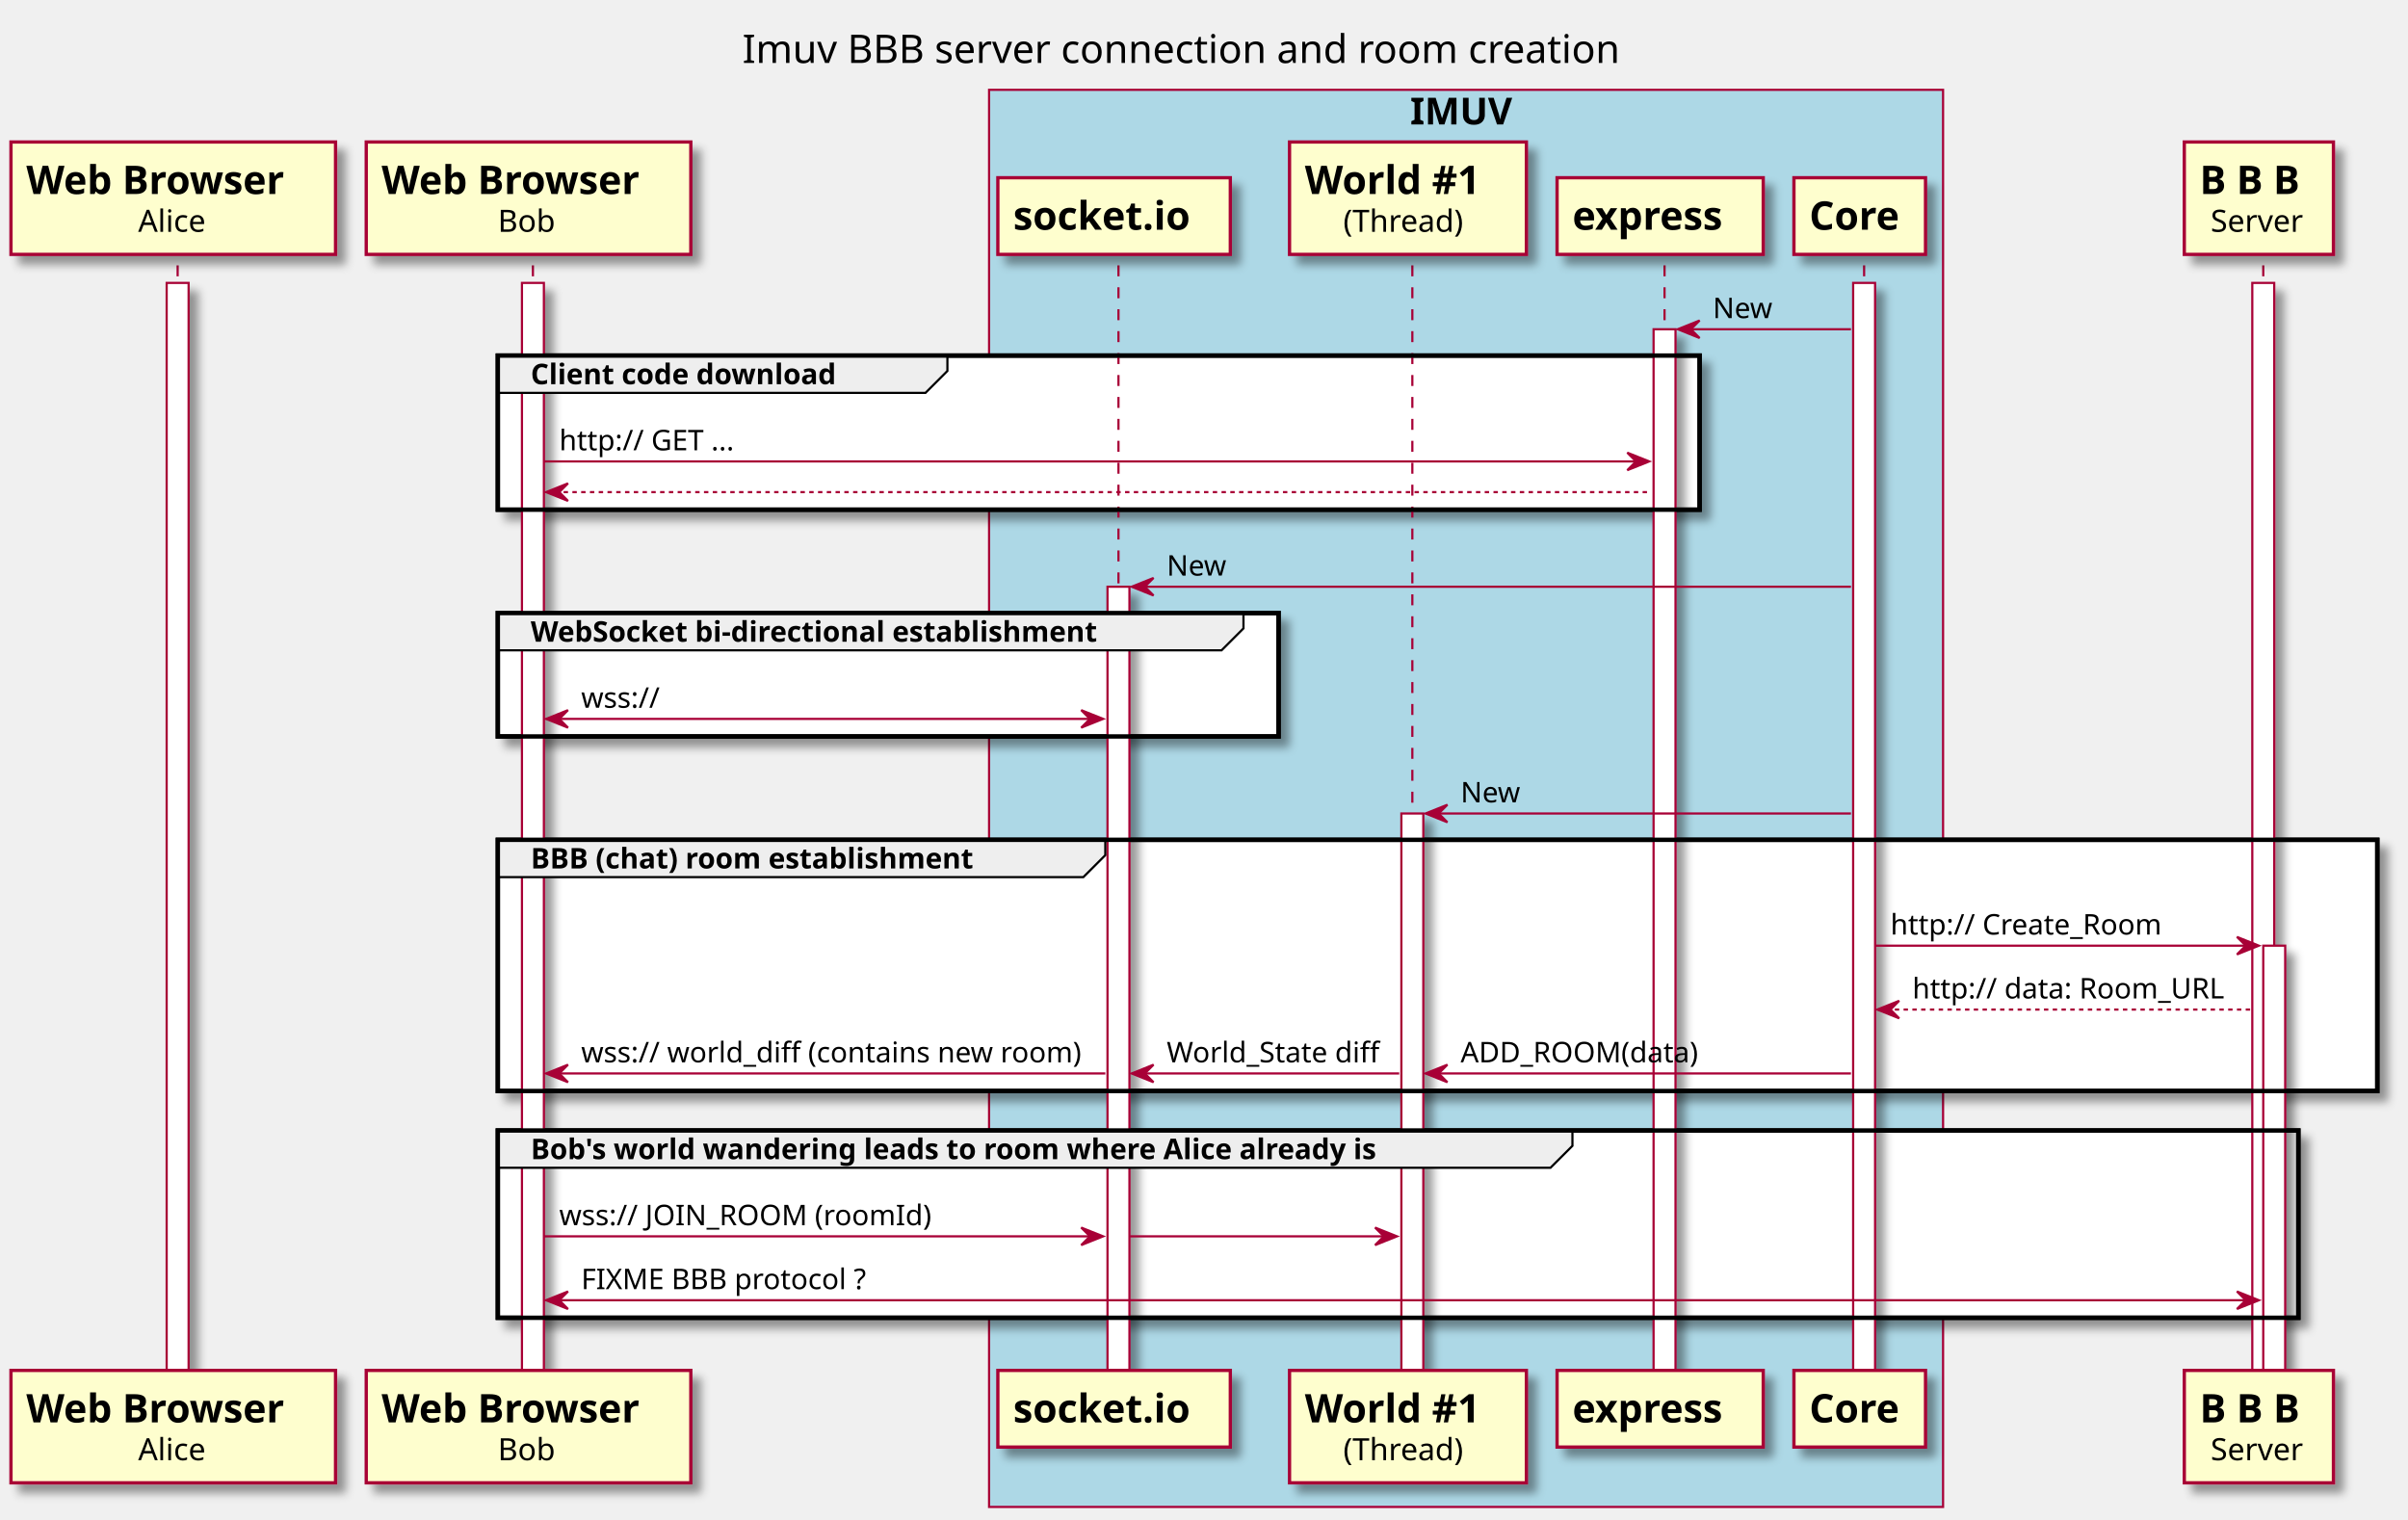
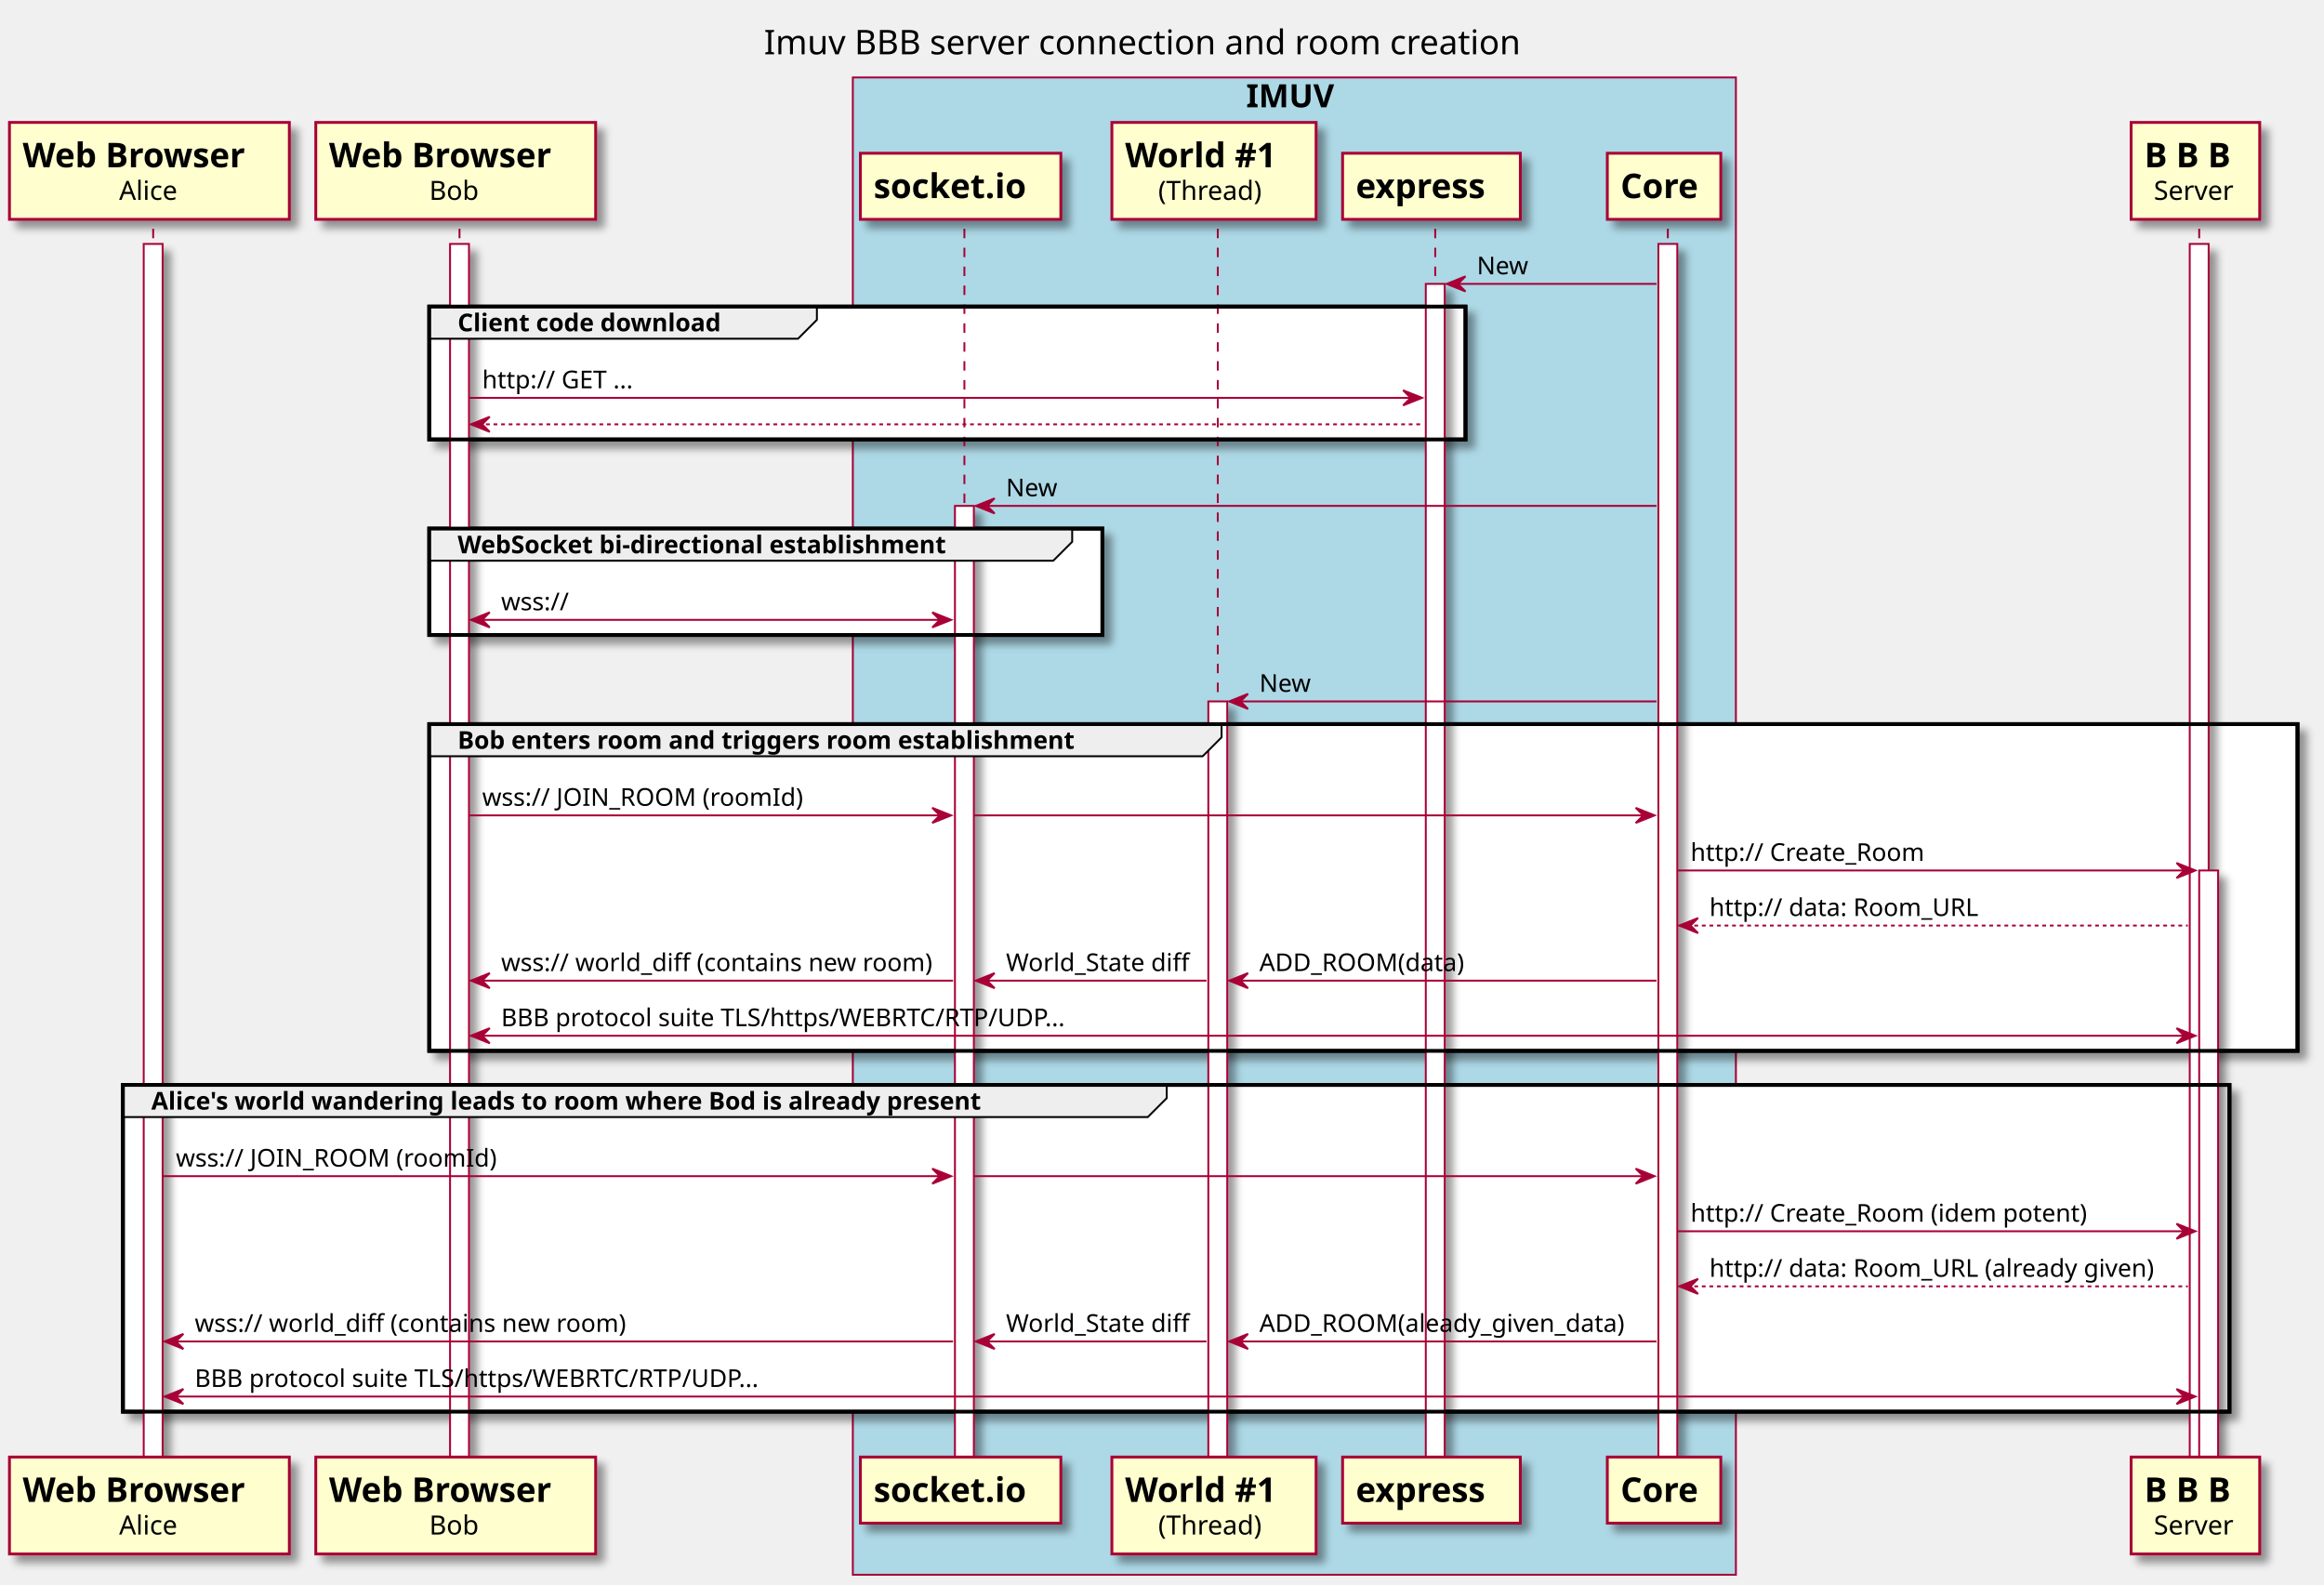
- <svg xmlns="http://www.w3.org/2000/svg" contentScriptType="application/ecmascript" contentStyleType="text/css" height="693px" preserveAspectRatio="none" style="width:1098px;height:693px;background:#FFFFFF;" version="1.1" viewBox="0 0 1098 693" width="1098px" zoomAndPan="magnify">
+ <svg xmlns="http://www.w3.org/2000/svg" contentScriptType="application/ecmascript" contentStyleType="text/css" height="838px" preserveAspectRatio="none" style="width:1229px;height:838px;background:#FFFFFF;" version="1.1" viewBox="0 0 1229 838" width="1229px" zoomAndPan="magnify">
  <defs>
-     <filter height="300%" id="f3okbw3t5oheu" width="300%" x="-1" y="-1">
+     <filter height="300%" id="f1p14ok4jqarit" width="300%" x="-1" y="-1">
      <feGaussianBlur result="blurOut" stdDeviation="2.0" />
      <feColorMatrix in="blurOut" result="blurOut2" type="matrix" values="0 0 0 0 0 0 0 0 0 0 0 0 0 0 0 0 0 0 .4 0" />
      <feOffset dx="4.0" dy="4.0" in="blurOut2" result="blurOut3" />
      <feBlend in="SourceGraphic" in2="blurOut3" mode="normal" />
    </filter>
  </defs>
  <g>
-     <rect fill="#ADD8E6" height="646.148" style="stroke:#A80036;stroke-width:1.0;" width="435" x="451" y="40.953" />
-     <text fill="#000000" font-family="sans-serif" font-size="17" font-weight="bold" lengthAdjust="spacing" textLength="51" x="643" y="56.733">IMUV</text>
-     <text fill="#000000" font-family="sans-serif" font-size="18" lengthAdjust="spacing" textLength="421" x="338.5" y="28.708">Imuv BBB server connection and room creation</text>
-     <rect fill="#FFFFFF" filter="url(#f3okbw3t5oheu)" height="70.266" style="stroke:#000000;stroke-width:2.0;" width="548" x="227" y="162.125" />
-     <rect fill="#FFFFFF" filter="url(#f3okbw3t5oheu)" height="56.266" style="stroke:#000000;stroke-width:2.0;" width="356" x="227" y="279.523" />
-     <rect fill="#FFFFFF" filter="url(#f3okbw3t5oheu)" height="114.531" style="stroke:#000000;stroke-width:2.0;" width="857" x="227" y="382.922" />
-     <rect fill="#FFFFFF" filter="url(#f3okbw3t5oheu)" height="85.398" style="stroke:#000000;stroke-width:2.0;" width="821" x="227" y="515.453" />
-     <line style="stroke:#A80036;stroke-width:1.0;stroke-dasharray:5.0,5.0;" x1="81" x2="81" y1="120.992" y2="624.852" />
-     <rect fill="#FFFFFF" filter="url(#f3okbw3t5oheu)" height="495.859" style="stroke:#A80036;stroke-width:1.0;" width="10" x="76" y="128.992" />
-     <line style="stroke:#A80036;stroke-width:1.0;stroke-dasharray:5.0,5.0;" x1="243" x2="243" y1="120.992" y2="624.852" />
-     <rect fill="#FFFFFF" filter="url(#f3okbw3t5oheu)" height="495.859" style="stroke:#A80036;stroke-width:1.0;" width="10" x="238" y="128.992" />
-     <line style="stroke:#A80036;stroke-width:1.0;stroke-dasharray:5.0,5.0;" x1="510" x2="510" y1="120.992" y2="624.852" />
-     <rect fill="#FFFFFF" filter="url(#f3okbw3t5oheu)" height="357.328" style="stroke:#A80036;stroke-width:1.0;" width="10" x="505" y="267.523" />
-     <line style="stroke:#A80036;stroke-width:1.0;stroke-dasharray:5.0,5.0;" x1="644" x2="644" y1="120.992" y2="624.852" />
-     <rect fill="#FFFFFF" filter="url(#f3okbw3t5oheu)" height="253.93" style="stroke:#A80036;stroke-width:1.0;" width="10" x="639" y="370.922" />
-     <line style="stroke:#A80036;stroke-width:1.0;stroke-dasharray:5.0,5.0;" x1="759" x2="759" y1="120.992" y2="624.852" />
-     <rect fill="#FFFFFF" filter="url(#f3okbw3t5oheu)" height="474.727" style="stroke:#A80036;stroke-width:1.0;" width="10" x="754" y="150.125" />
-     <line style="stroke:#A80036;stroke-width:1.0;stroke-dasharray:5.0,5.0;" x1="850" x2="850" y1="120.992" y2="624.852" />
-     <rect fill="#FFFFFF" filter="url(#f3okbw3t5oheu)" height="495.859" style="stroke:#A80036;stroke-width:1.0;" width="10" x="845" y="128.992" />
-     <line style="stroke:#A80036;stroke-width:1.0;stroke-dasharray:5.0,5.0;" x1="1032" x2="1032" y1="120.992" y2="624.852" />
-     <rect fill="#FFFFFF" filter="url(#f3okbw3t5oheu)" height="495.859" style="stroke:#A80036;stroke-width:1.0;" width="10" x="1027" y="128.992" />
-     <rect fill="#FFFFFF" filter="url(#f3okbw3t5oheu)" height="193.664" style="stroke:#A80036;stroke-width:1.0;" width="10" x="1032" y="431.188" />
-     <rect fill="#FEFECE" filter="url(#f3okbw3t5oheu)" height="51.25" style="stroke:#A80036;stroke-width:1.5;" width="148" x="5" y="64.742" />
+     <rect fill="#ADD8E6" height="791.812" style="stroke:#A80036;stroke-width:1.0;" width="467" x="451" y="40.953" />
+     <text fill="#000000" font-family="sans-serif" font-size="17" font-weight="bold" lengthAdjust="spacing" textLength="51" x="659" y="56.733">IMUV</text>
+     <text fill="#000000" font-family="sans-serif" font-size="18" lengthAdjust="spacing" textLength="421" x="404" y="28.708">Imuv BBB server connection and room creation</text>
+     <rect fill="#FFFFFF" filter="url(#f1p14ok4jqarit)" height="70.266" style="stroke:#000000;stroke-width:2.0;" width="548" x="227" y="162.125" />
+     <rect fill="#FFFFFF" filter="url(#f1p14ok4jqarit)" height="56.266" style="stroke:#000000;stroke-width:2.0;" width="356" x="227" y="279.523" />
+     <rect fill="#FFFFFF" filter="url(#f1p14ok4jqarit)" height="172.797" style="stroke:#000000;stroke-width:2.0;" width="988" x="227" y="382.922" />
+     <rect fill="#FFFFFF" filter="url(#f1p14ok4jqarit)" height="172.797" style="stroke:#000000;stroke-width:2.0;" width="1114" x="65" y="573.719" />
+     <line style="stroke:#A80036;stroke-width:1.0;stroke-dasharray:5.0,5.0;" x1="81" x2="81" y1="120.992" y2="770.516" />
+     <rect fill="#FFFFFF" filter="url(#f1p14ok4jqarit)" height="641.523" style="stroke:#A80036;stroke-width:1.0;" width="10" x="76" y="128.992" />
+     <line style="stroke:#A80036;stroke-width:1.0;stroke-dasharray:5.0,5.0;" x1="243" x2="243" y1="120.992" y2="770.516" />
+     <rect fill="#FFFFFF" filter="url(#f1p14ok4jqarit)" height="641.523" style="stroke:#A80036;stroke-width:1.0;" width="10" x="238" y="128.992" />
+     <line style="stroke:#A80036;stroke-width:1.0;stroke-dasharray:5.0,5.0;" x1="510" x2="510" y1="120.992" y2="770.516" />
+     <rect fill="#FFFFFF" filter="url(#f1p14ok4jqarit)" height="502.992" style="stroke:#A80036;stroke-width:1.0;" width="10" x="505" y="267.523" />
+     <line style="stroke:#A80036;stroke-width:1.0;stroke-dasharray:5.0,5.0;" x1="644" x2="644" y1="120.992" y2="770.516" />
+     <rect fill="#FFFFFF" filter="url(#f1p14ok4jqarit)" height="399.594" style="stroke:#A80036;stroke-width:1.0;" width="10" x="639" y="370.922" />
+     <line style="stroke:#A80036;stroke-width:1.0;stroke-dasharray:5.0,5.0;" x1="759" x2="759" y1="120.992" y2="770.516" />
+     <rect fill="#FFFFFF" filter="url(#f1p14ok4jqarit)" height="620.391" style="stroke:#A80036;stroke-width:1.0;" width="10" x="754" y="150.125" />
+     <line style="stroke:#A80036;stroke-width:1.0;stroke-dasharray:5.0,5.0;" x1="882" x2="882" y1="120.992" y2="770.516" />
+     <rect fill="#FFFFFF" filter="url(#f1p14ok4jqarit)" height="641.523" style="stroke:#A80036;stroke-width:1.0;" width="10" x="877" y="128.992" />
+     <line style="stroke:#A80036;stroke-width:1.0;stroke-dasharray:5.0,5.0;" x1="1163" x2="1163" y1="120.992" y2="770.516" />
+     <rect fill="#FFFFFF" filter="url(#f1p14ok4jqarit)" height="641.523" style="stroke:#A80036;stroke-width:1.0;" width="10" x="1158" y="128.992" />
+     <rect fill="#FFFFFF" filter="url(#f1p14ok4jqarit)" height="310.195" style="stroke:#A80036;stroke-width:1.0;" width="10" x="1163" y="460.32" />
+     <rect fill="#FEFECE" filter="url(#f1p14ok4jqarit)" height="51.25" style="stroke:#A80036;stroke-width:1.5;" width="148" x="5" y="64.742" />
    <text fill="#000000" font-family="sans-serif" font-size="18" font-weight="bold" lengthAdjust="spacing" textLength="134" x="12" y="88.45">Web Browser</text>
    <text fill="#000000" font-family="sans-serif" font-size="14" lengthAdjust="spacing" textLength="32" x="63" y="105.69">Alice</text>
-     <rect fill="#FEFECE" filter="url(#f3okbw3t5oheu)" height="51.25" style="stroke:#A80036;stroke-width:1.5;" width="148" x="167" y="64.742" />
+     <rect fill="#FEFECE" filter="url(#f1p14ok4jqarit)" height="51.25" style="stroke:#A80036;stroke-width:1.5;" width="148" x="167" y="64.742" />
    <text fill="#000000" font-family="sans-serif" font-size="18" font-weight="bold" lengthAdjust="spacing" textLength="134" x="174" y="88.45">Web Browser</text>
    <text fill="#000000" font-family="sans-serif" font-size="14" lengthAdjust="spacing" textLength="28" x="227" y="105.69">Bob</text>
-     <rect fill="#FEFECE" filter="url(#f3okbw3t5oheu)" height="34.953" style="stroke:#A80036;stroke-width:1.5;" width="106" x="455" y="81.039" />
+     <rect fill="#FEFECE" filter="url(#f1p14ok4jqarit)" height="34.953" style="stroke:#A80036;stroke-width:1.5;" width="106" x="455" y="81.039" />
    <text fill="#000000" font-family="sans-serif" font-size="18" font-weight="bold" lengthAdjust="spacing" textLength="92" x="462" y="104.747">socket.io</text>
-     <rect fill="#FEFECE" filter="url(#f3okbw3t5oheu)" height="51.25" style="stroke:#A80036;stroke-width:1.5;" width="108" x="588" y="64.742" />
+     <rect fill="#FEFECE" filter="url(#f1p14ok4jqarit)" height="51.25" style="stroke:#A80036;stroke-width:1.5;" width="108" x="588" y="64.742" />
    <text fill="#000000" font-family="sans-serif" font-size="18" font-weight="bold" lengthAdjust="spacing" textLength="94" x="595" y="88.45">World #1</text>
    <text fill="#000000" font-family="sans-serif" font-size="14" lengthAdjust="spacing" textLength="59" x="612.5" y="105.69">(Thread)</text>
-     <rect fill="#FEFECE" filter="url(#f3okbw3t5oheu)" height="34.953" style="stroke:#A80036;stroke-width:1.5;" width="94" x="710" y="81.039" />
+     <rect fill="#FEFECE" filter="url(#f1p14ok4jqarit)" height="34.953" style="stroke:#A80036;stroke-width:1.5;" width="94" x="710" y="81.039" />
    <text fill="#000000" font-family="sans-serif" font-size="18" font-weight="bold" lengthAdjust="spacing" textLength="80" x="717" y="104.747">express</text>
-     <rect fill="#FEFECE" filter="url(#f3okbw3t5oheu)" height="34.953" style="stroke:#A80036;stroke-width:1.5;" width="60" x="818" y="81.039" />
-     <text fill="#000000" font-family="sans-serif" font-size="18" font-weight="bold" lengthAdjust="spacing" textLength="46" x="825" y="104.747">Core</text>
-     <rect fill="#FEFECE" filter="url(#f3okbw3t5oheu)" height="51.25" style="stroke:#A80036;stroke-width:1.5;" width="68" x="996" y="64.742" />
-     <text fill="#000000" font-family="sans-serif" font-size="18" font-weight="bold" lengthAdjust="spacing" textLength="54" x="1003" y="88.45">B B B</text>
-     <text fill="#000000" font-family="sans-serif" font-size="14" lengthAdjust="spacing" textLength="44" x="1008" y="105.69">Server</text>
-     <rect fill="#FEFECE" filter="url(#f3okbw3t5oheu)" height="51.25" style="stroke:#A80036;stroke-width:1.5;" width="148" x="5" y="624.852" />
-     <text fill="#000000" font-family="sans-serif" font-size="18" font-weight="bold" lengthAdjust="spacing" textLength="134" x="12" y="648.56">Web Browser</text>
-     <text fill="#000000" font-family="sans-serif" font-size="14" lengthAdjust="spacing" textLength="32" x="63" y="665.8">Alice</text>
-     <rect fill="#FEFECE" filter="url(#f3okbw3t5oheu)" height="51.25" style="stroke:#A80036;stroke-width:1.5;" width="148" x="167" y="624.852" />
-     <text fill="#000000" font-family="sans-serif" font-size="18" font-weight="bold" lengthAdjust="spacing" textLength="134" x="174" y="648.56">Web Browser</text>
-     <text fill="#000000" font-family="sans-serif" font-size="14" lengthAdjust="spacing" textLength="28" x="227" y="665.8">Bob</text>
-     <rect fill="#FEFECE" filter="url(#f3okbw3t5oheu)" height="34.953" style="stroke:#A80036;stroke-width:1.5;" width="106" x="455" y="624.852" />
-     <text fill="#000000" font-family="sans-serif" font-size="18" font-weight="bold" lengthAdjust="spacing" textLength="92" x="462" y="648.56">socket.io</text>
-     <rect fill="#FEFECE" filter="url(#f3okbw3t5oheu)" height="51.25" style="stroke:#A80036;stroke-width:1.5;" width="108" x="588" y="624.852" />
-     <text fill="#000000" font-family="sans-serif" font-size="18" font-weight="bold" lengthAdjust="spacing" textLength="94" x="595" y="648.56">World #1</text>
-     <text fill="#000000" font-family="sans-serif" font-size="14" lengthAdjust="spacing" textLength="59" x="612.5" y="665.8">(Thread)</text>
-     <rect fill="#FEFECE" filter="url(#f3okbw3t5oheu)" height="34.953" style="stroke:#A80036;stroke-width:1.5;" width="94" x="710" y="624.852" />
-     <text fill="#000000" font-family="sans-serif" font-size="18" font-weight="bold" lengthAdjust="spacing" textLength="80" x="717" y="648.56">express</text>
-     <rect fill="#FEFECE" filter="url(#f3okbw3t5oheu)" height="34.953" style="stroke:#A80036;stroke-width:1.5;" width="60" x="818" y="624.852" />
-     <text fill="#000000" font-family="sans-serif" font-size="18" font-weight="bold" lengthAdjust="spacing" textLength="46" x="825" y="648.56">Core</text>
-     <rect fill="#FEFECE" filter="url(#f3okbw3t5oheu)" height="51.25" style="stroke:#A80036;stroke-width:1.5;" width="68" x="996" y="624.852" />
-     <text fill="#000000" font-family="sans-serif" font-size="18" font-weight="bold" lengthAdjust="spacing" textLength="54" x="1003" y="648.56">B B B</text>
-     <text fill="#000000" font-family="sans-serif" font-size="14" lengthAdjust="spacing" textLength="44" x="1008" y="665.8">Server</text>
+     <rect fill="#FEFECE" filter="url(#f1p14ok4jqarit)" height="34.953" style="stroke:#A80036;stroke-width:1.5;" width="60" x="850" y="81.039" />
+     <text fill="#000000" font-family="sans-serif" font-size="18" font-weight="bold" lengthAdjust="spacing" textLength="46" x="857" y="104.747">Core</text>
+     <rect fill="#FEFECE" filter="url(#f1p14ok4jqarit)" height="51.25" style="stroke:#A80036;stroke-width:1.5;" width="68" x="1127" y="64.742" />
+     <text fill="#000000" font-family="sans-serif" font-size="18" font-weight="bold" lengthAdjust="spacing" textLength="54" x="1134" y="88.45">B B B</text>
+     <text fill="#000000" font-family="sans-serif" font-size="14" lengthAdjust="spacing" textLength="44" x="1139" y="105.69">Server</text>
+     <rect fill="#FEFECE" filter="url(#f1p14ok4jqarit)" height="51.25" style="stroke:#A80036;stroke-width:1.5;" width="148" x="5" y="770.516" />
+     <text fill="#000000" font-family="sans-serif" font-size="18" font-weight="bold" lengthAdjust="spacing" textLength="134" x="12" y="794.224">Web Browser</text>
+     <text fill="#000000" font-family="sans-serif" font-size="14" lengthAdjust="spacing" textLength="32" x="63" y="811.464">Alice</text>
+     <rect fill="#FEFECE" filter="url(#f1p14ok4jqarit)" height="51.25" style="stroke:#A80036;stroke-width:1.5;" width="148" x="167" y="770.516" />
+     <text fill="#000000" font-family="sans-serif" font-size="18" font-weight="bold" lengthAdjust="spacing" textLength="134" x="174" y="794.224">Web Browser</text>
+     <text fill="#000000" font-family="sans-serif" font-size="14" lengthAdjust="spacing" textLength="28" x="227" y="811.464">Bob</text>
+     <rect fill="#FEFECE" filter="url(#f1p14ok4jqarit)" height="34.953" style="stroke:#A80036;stroke-width:1.5;" width="106" x="455" y="770.516" />
+     <text fill="#000000" font-family="sans-serif" font-size="18" font-weight="bold" lengthAdjust="spacing" textLength="92" x="462" y="794.224">socket.io</text>
+     <rect fill="#FEFECE" filter="url(#f1p14ok4jqarit)" height="51.25" style="stroke:#A80036;stroke-width:1.5;" width="108" x="588" y="770.516" />
+     <text fill="#000000" font-family="sans-serif" font-size="18" font-weight="bold" lengthAdjust="spacing" textLength="94" x="595" y="794.224">World #1</text>
+     <text fill="#000000" font-family="sans-serif" font-size="14" lengthAdjust="spacing" textLength="59" x="612.5" y="811.464">(Thread)</text>
+     <rect fill="#FEFECE" filter="url(#f1p14ok4jqarit)" height="34.953" style="stroke:#A80036;stroke-width:1.5;" width="94" x="710" y="770.516" />
+     <text fill="#000000" font-family="sans-serif" font-size="18" font-weight="bold" lengthAdjust="spacing" textLength="80" x="717" y="794.224">express</text>
+     <rect fill="#FEFECE" filter="url(#f1p14ok4jqarit)" height="34.953" style="stroke:#A80036;stroke-width:1.5;" width="60" x="850" y="770.516" />
+     <text fill="#000000" font-family="sans-serif" font-size="18" font-weight="bold" lengthAdjust="spacing" textLength="46" x="857" y="794.224">Core</text>
+     <rect fill="#FEFECE" filter="url(#f1p14ok4jqarit)" height="51.25" style="stroke:#A80036;stroke-width:1.5;" width="68" x="1127" y="770.516" />
+     <text fill="#000000" font-family="sans-serif" font-size="18" font-weight="bold" lengthAdjust="spacing" textLength="54" x="1134" y="794.224">B B B</text>
+     <text fill="#000000" font-family="sans-serif" font-size="14" lengthAdjust="spacing" textLength="44" x="1139" y="811.464">Server</text>
    <polygon fill="#A80036" points="775,146.125,765,150.125,775,154.125,771,150.125" style="stroke:#A80036;stroke-width:1.0;" />
-     <line style="stroke:#A80036;stroke-width:1.0;" x1="769" x2="844" y1="150.125" y2="150.125" />
+     <line style="stroke:#A80036;stroke-width:1.0;" x1="769" x2="876" y1="150.125" y2="150.125" />
    <text fill="#000000" font-family="sans-serif" font-size="13" lengthAdjust="spacing" textLength="27" x="781" y="145.059">New</text>
    <path d="M227,162.125 L432,162.125 L432,169.125 L422,179.125 L227,179.125 L227,162.125 " fill="#EEEEEE" style="stroke:#000000;stroke-width:1.0;" />
    <rect fill="none" height="70.266" style="stroke:#000000;stroke-width:2.0;" width="548" x="227" y="162.125" />
    <text fill="#000000" font-family="sans-serif" font-size="13" font-weight="bold" lengthAdjust="spacing" textLength="160" x="242" y="175.192">Client code download</text>
    <polygon fill="#A80036" points="742,206.391,752,210.391,742,214.391,746,210.391" style="stroke:#A80036;stroke-width:1.0;" />
    <line style="stroke:#A80036;stroke-width:1.0;" x1="248" x2="748" y1="210.391" y2="210.391" />
    <text fill="#000000" font-family="sans-serif" font-size="13" lengthAdjust="spacing" textLength="83" x="255" y="205.325">http:// GET ...</text>
    <polygon fill="#A80036" points="259,220.391,249,224.391,259,228.391,255,224.391" style="stroke:#A80036;stroke-width:1.0;" />
    <line style="stroke:#A80036;stroke-width:1.0;stroke-dasharray:2.0,2.0;" x1="253" x2="753" y1="224.391" y2="224.391" />
    <polygon fill="#A80036" points="526,263.523,516,267.523,526,271.523,522,267.523" style="stroke:#A80036;stroke-width:1.0;" />
-     <line style="stroke:#A80036;stroke-width:1.0;" x1="520" x2="844" y1="267.523" y2="267.523" />
+     <line style="stroke:#A80036;stroke-width:1.0;" x1="520" x2="876" y1="267.523" y2="267.523" />
    <text fill="#000000" font-family="sans-serif" font-size="13" lengthAdjust="spacing" textLength="27" x="532" y="262.457">New</text>
    <path d="M227,279.523 L567,279.523 L567,286.523 L557,296.523 L227,296.523 L227,279.523 " fill="#EEEEEE" style="stroke:#000000;stroke-width:1.0;" />
    <rect fill="none" height="56.266" style="stroke:#000000;stroke-width:2.0;" width="356" x="227" y="279.523" />
    <text fill="#000000" font-family="sans-serif" font-size="13" font-weight="bold" lengthAdjust="spacing" textLength="295" x="242" y="292.59">WebSocket bi-directional establishment</text>
    <polygon fill="#A80036" points="259,323.789,249,327.789,259,331.789,255,327.789" style="stroke:#A80036;stroke-width:1.0;" />
    <polygon fill="#A80036" points="493,323.789,503,327.789,493,331.789,497,327.789" style="stroke:#A80036;stroke-width:1.0;" />
    <line style="stroke:#A80036;stroke-width:1.0;" x1="253" x2="499" y1="327.789" y2="327.789" />
    <text fill="#000000" font-family="sans-serif" font-size="13" lengthAdjust="spacing" textLength="35" x="265" y="322.723">wss://</text>
    <polygon fill="#A80036" points="660,366.922,650,370.922,660,374.922,656,370.922" style="stroke:#A80036;stroke-width:1.0;" />
-     <line style="stroke:#A80036;stroke-width:1.0;" x1="654" x2="844" y1="370.922" y2="370.922" />
+     <line style="stroke:#A80036;stroke-width:1.0;" x1="654" x2="876" y1="370.922" y2="370.922" />
    <text fill="#000000" font-family="sans-serif" font-size="13" lengthAdjust="spacing" textLength="27" x="666" y="365.856">New</text>
-     <path d="M227,382.922 L504,382.922 L504,389.922 L494,399.922 L227,399.922 L227,382.922 " fill="#EEEEEE" style="stroke:#000000;stroke-width:1.0;" />
-     <rect fill="none" height="114.531" style="stroke:#000000;stroke-width:2.0;" width="857" x="227" y="382.922" />
-     <text fill="#000000" font-family="sans-serif" font-size="13" font-weight="bold" lengthAdjust="spacing" textLength="232" x="242" y="395.989">BBB (chat) room establishment</text>
-     <polygon fill="#A80036" points="1020,427.188,1030,431.188,1020,435.188,1024,431.188" style="stroke:#A80036;stroke-width:1.0;" />
-     <line style="stroke:#A80036;stroke-width:1.0;" x1="855" x2="1026" y1="431.188" y2="431.188" />
-     <text fill="#000000" font-family="sans-serif" font-size="13" lengthAdjust="spacing" textLength="129" x="862" y="426.122">http:// Create_Room</text>
-     <polygon fill="#A80036" points="866,456.32,856,460.32,866,464.32,862,460.32" style="stroke:#A80036;stroke-width:1.0;" />
-     <line style="stroke:#A80036;stroke-width:1.0;stroke-dasharray:2.0,2.0;" x1="860" x2="1026" y1="460.32" y2="460.32" />
-     <text fill="#000000" font-family="sans-serif" font-size="13" lengthAdjust="spacing" textLength="148" x="872" y="455.254">http:// data: Room_URL</text>
-     <polygon fill="#A80036" points="660,485.453,650,489.453,660,493.453,656,489.453" style="stroke:#A80036;stroke-width:1.0;" />
-     <line style="stroke:#A80036;stroke-width:1.0;" x1="654" x2="844" y1="489.453" y2="489.453" />
-     <text fill="#000000" font-family="sans-serif" font-size="13" lengthAdjust="spacing" textLength="114" x="666" y="484.387">ADD_ROOM(data)</text>
-     <polygon fill="#A80036" points="526,485.453,516,489.453,526,493.453,522,489.453" style="stroke:#A80036;stroke-width:1.0;" />
-     <line style="stroke:#A80036;stroke-width:1.0;" x1="520" x2="638" y1="489.453" y2="489.453" />
-     <text fill="#000000" font-family="sans-serif" font-size="13" lengthAdjust="spacing" textLength="100" x="532" y="484.387">World_State diff</text>
-     <polygon fill="#A80036" points="259,485.453,249,489.453,259,493.453,255,489.453" style="stroke:#A80036;stroke-width:1.0;" />
-     <line style="stroke:#A80036;stroke-width:1.0;" x1="253" x2="504" y1="489.453" y2="489.453" />
-     <text fill="#000000" font-family="sans-serif" font-size="13" lengthAdjust="spacing" textLength="233" x="265" y="484.387">wss:// world_diff (contains new room)</text>
-     <path d="M227,515.453 L717,515.453 L717,522.453 L707,532.453 L227,532.453 L227,515.453 " fill="#EEEEEE" style="stroke:#000000;stroke-width:1.0;" />
-     <rect fill="none" height="85.398" style="stroke:#000000;stroke-width:2.0;" width="821" x="227" y="515.453" />
-     <text fill="#000000" font-family="sans-serif" font-size="13" font-weight="bold" lengthAdjust="spacing" textLength="445" x="242" y="528.52">Bob's world wandering leads to room where Alice already is</text>
-     <polygon fill="#A80036" points="493,559.719,503,563.719,493,567.719,497,563.719" style="stroke:#A80036;stroke-width:1.0;" />
-     <line style="stroke:#A80036;stroke-width:1.0;" x1="248" x2="499" y1="563.719" y2="563.719" />
-     <text fill="#000000" font-family="sans-serif" font-size="13" lengthAdjust="spacing" textLength="170" x="255" y="558.653">wss:// JOIN_ROOM (roomId)</text>
-     <polygon fill="#A80036" points="627,559.719,637,563.719,627,567.719,631,563.719" style="stroke:#A80036;stroke-width:1.0;" />
-     <line style="stroke:#A80036;stroke-width:1.0;" x1="515" x2="633" y1="563.719" y2="563.719" />
-     <polygon fill="#A80036" points="259,588.852,249,592.852,259,596.852,255,592.852" style="stroke:#A80036;stroke-width:1.0;" />
-     <polygon fill="#A80036" points="1020,588.852,1030,592.852,1020,596.852,1024,592.852" style="stroke:#A80036;stroke-width:1.0;" />
-     <line style="stroke:#A80036;stroke-width:1.0;" x1="253" x2="1026" y1="592.852" y2="592.852" />
-     <text fill="#000000" font-family="sans-serif" font-size="13" lengthAdjust="spacing" textLength="135" x="265" y="587.786">FIXME BBB protocol ?</text>
+     <path d="M227,382.922 L646,382.922 L646,389.922 L636,399.922 L227,399.922 L227,382.922 " fill="#EEEEEE" style="stroke:#000000;stroke-width:1.0;" />
+     <rect fill="none" height="172.797" style="stroke:#000000;stroke-width:2.0;" width="988" x="227" y="382.922" />
+     <text fill="#000000" font-family="sans-serif" font-size="13" font-weight="bold" lengthAdjust="spacing" textLength="374" x="242" y="395.989">Bob enters room and triggers room establishment</text>
+     <polygon fill="#A80036" points="493,427.188,503,431.188,493,435.188,497,431.188" style="stroke:#A80036;stroke-width:1.0;" />
+     <line style="stroke:#A80036;stroke-width:1.0;" x1="248" x2="499" y1="431.188" y2="431.188" />
+     <text fill="#000000" font-family="sans-serif" font-size="13" lengthAdjust="spacing" textLength="170" x="255" y="426.122">wss:// JOIN_ROOM (roomId)</text>
+     <polygon fill="#A80036" points="865,427.188,875,431.188,865,435.188,869,431.188" style="stroke:#A80036;stroke-width:1.0;" />
+     <line style="stroke:#A80036;stroke-width:1.0;" x1="515" x2="871" y1="431.188" y2="431.188" />
+     <polygon fill="#A80036" points="1151,456.32,1161,460.32,1151,464.32,1155,460.32" style="stroke:#A80036;stroke-width:1.0;" />
+     <line style="stroke:#A80036;stroke-width:1.0;" x1="887" x2="1157" y1="460.32" y2="460.32" />
+     <text fill="#000000" font-family="sans-serif" font-size="13" lengthAdjust="spacing" textLength="129" x="894" y="455.254">http:// Create_Room</text>
+     <polygon fill="#A80036" points="898,485.453,888,489.453,898,493.453,894,489.453" style="stroke:#A80036;stroke-width:1.0;" />
+     <line style="stroke:#A80036;stroke-width:1.0;stroke-dasharray:2.0,2.0;" x1="892" x2="1157" y1="489.453" y2="489.453" />
+     <text fill="#000000" font-family="sans-serif" font-size="13" lengthAdjust="spacing" textLength="148" x="904" y="484.387">http:// data: Room_URL</text>
+     <polygon fill="#A80036" points="660,514.586,650,518.586,660,522.586,656,518.586" style="stroke:#A80036;stroke-width:1.0;" />
+     <line style="stroke:#A80036;stroke-width:1.0;" x1="654" x2="876" y1="518.586" y2="518.586" />
+     <text fill="#000000" font-family="sans-serif" font-size="13" lengthAdjust="spacing" textLength="114" x="666" y="513.52">ADD_ROOM(data)</text>
+     <polygon fill="#A80036" points="526,514.586,516,518.586,526,522.586,522,518.586" style="stroke:#A80036;stroke-width:1.0;" />
+     <line style="stroke:#A80036;stroke-width:1.0;" x1="520" x2="638" y1="518.586" y2="518.586" />
+     <text fill="#000000" font-family="sans-serif" font-size="13" lengthAdjust="spacing" textLength="100" x="532" y="513.52">World_State diff</text>
+     <polygon fill="#A80036" points="259,514.586,249,518.586,259,522.586,255,518.586" style="stroke:#A80036;stroke-width:1.0;" />
+     <line style="stroke:#A80036;stroke-width:1.0;" x1="253" x2="504" y1="518.586" y2="518.586" />
+     <text fill="#000000" font-family="sans-serif" font-size="13" lengthAdjust="spacing" textLength="233" x="265" y="513.52">wss:// world_diff (contains new room)</text>
+     <polygon fill="#A80036" points="259,543.719,249,547.719,259,551.719,255,547.719" style="stroke:#A80036;stroke-width:1.0;" />
+     <polygon fill="#A80036" points="1151,543.719,1161,547.719,1151,551.719,1155,547.719" style="stroke:#A80036;stroke-width:1.0;" />
+     <line style="stroke:#A80036;stroke-width:1.0;" x1="253" x2="1157" y1="547.719" y2="547.719" />
+     <text fill="#000000" font-family="sans-serif" font-size="13" lengthAdjust="spacing" textLength="309" x="265" y="542.653">BBB protocol suite TLS/https/WEBRTC/RTP/UDP...</text>
+     <path d="M65,573.719 L617,573.719 L617,580.719 L607,590.719 L65,590.719 L65,573.719 " fill="#EEEEEE" style="stroke:#000000;stroke-width:1.0;" />
+     <rect fill="none" height="172.797" style="stroke:#000000;stroke-width:2.0;" width="1114" x="65" y="573.719" />
+     <text fill="#000000" font-family="sans-serif" font-size="13" font-weight="bold" lengthAdjust="spacing" textLength="507" x="80" y="586.786">Alice's world wandering leads to room where Bod is already present</text>
+     <polygon fill="#A80036" points="493,617.984,503,621.984,493,625.984,497,621.984" style="stroke:#A80036;stroke-width:1.0;" />
+     <line style="stroke:#A80036;stroke-width:1.0;" x1="86" x2="499" y1="621.984" y2="621.984" />
+     <text fill="#000000" font-family="sans-serif" font-size="13" lengthAdjust="spacing" textLength="170" x="93" y="616.918">wss:// JOIN_ROOM (roomId)</text>
+     <polygon fill="#A80036" points="865,617.984,875,621.984,865,625.984,869,621.984" style="stroke:#A80036;stroke-width:1.0;" />
+     <line style="stroke:#A80036;stroke-width:1.0;" x1="515" x2="871" y1="621.984" y2="621.984" />
+     <polygon fill="#A80036" points="1151,647.117,1161,651.117,1151,655.117,1155,651.117" style="stroke:#A80036;stroke-width:1.0;" />
+     <line style="stroke:#A80036;stroke-width:1.0;" x1="887" x2="1157" y1="651.117" y2="651.117" />
+     <text fill="#000000" font-family="sans-serif" font-size="13" lengthAdjust="spacing" textLength="221" x="894" y="646.051">http:// Create_Room (idem potent)</text>
+     <polygon fill="#A80036" points="898,676.25,888,680.25,898,684.25,894,680.25" style="stroke:#A80036;stroke-width:1.0;" />
+     <line style="stroke:#A80036;stroke-width:1.0;stroke-dasharray:2.0,2.0;" x1="892" x2="1157" y1="680.25" y2="680.25" />
+     <text fill="#000000" font-family="sans-serif" font-size="13" lengthAdjust="spacing" textLength="247" x="904" y="675.184">http:// data: Room_URL (already given)</text>
+     <polygon fill="#A80036" points="660,705.383,650,709.383,660,713.383,656,709.383" style="stroke:#A80036;stroke-width:1.0;" />
+     <line style="stroke:#A80036;stroke-width:1.0;" x1="654" x2="876" y1="709.383" y2="709.383" />
+     <text fill="#000000" font-family="sans-serif" font-size="13" lengthAdjust="spacing" textLength="204" x="666" y="704.317">ADD_ROOM(aleady_given_data)</text>
+     <polygon fill="#A80036" points="526,705.383,516,709.383,526,713.383,522,709.383" style="stroke:#A80036;stroke-width:1.0;" />
+     <line style="stroke:#A80036;stroke-width:1.0;" x1="520" x2="638" y1="709.383" y2="709.383" />
+     <text fill="#000000" font-family="sans-serif" font-size="13" lengthAdjust="spacing" textLength="100" x="532" y="704.317">World_State diff</text>
+     <polygon fill="#A80036" points="97,705.383,87,709.383,97,713.383,93,709.383" style="stroke:#A80036;stroke-width:1.0;" />
+     <line style="stroke:#A80036;stroke-width:1.0;" x1="91" x2="504" y1="709.383" y2="709.383" />
+     <text fill="#000000" font-family="sans-serif" font-size="13" lengthAdjust="spacing" textLength="233" x="103" y="704.317">wss:// world_diff (contains new room)</text>
+     <polygon fill="#A80036" points="97,734.516,87,738.516,97,742.516,93,738.516" style="stroke:#A80036;stroke-width:1.0;" />
+     <polygon fill="#A80036" points="1151,734.516,1161,738.516,1151,742.516,1155,738.516" style="stroke:#A80036;stroke-width:1.0;" />
+     <line style="stroke:#A80036;stroke-width:1.0;" x1="91" x2="1157" y1="738.516" y2="738.516" />
+     <text fill="#000000" font-family="sans-serif" font-size="13" lengthAdjust="spacing" textLength="309" x="103" y="733.45">BBB protocol suite TLS/https/WEBRTC/RTP/UDP...</text>
  </g>
</svg>
